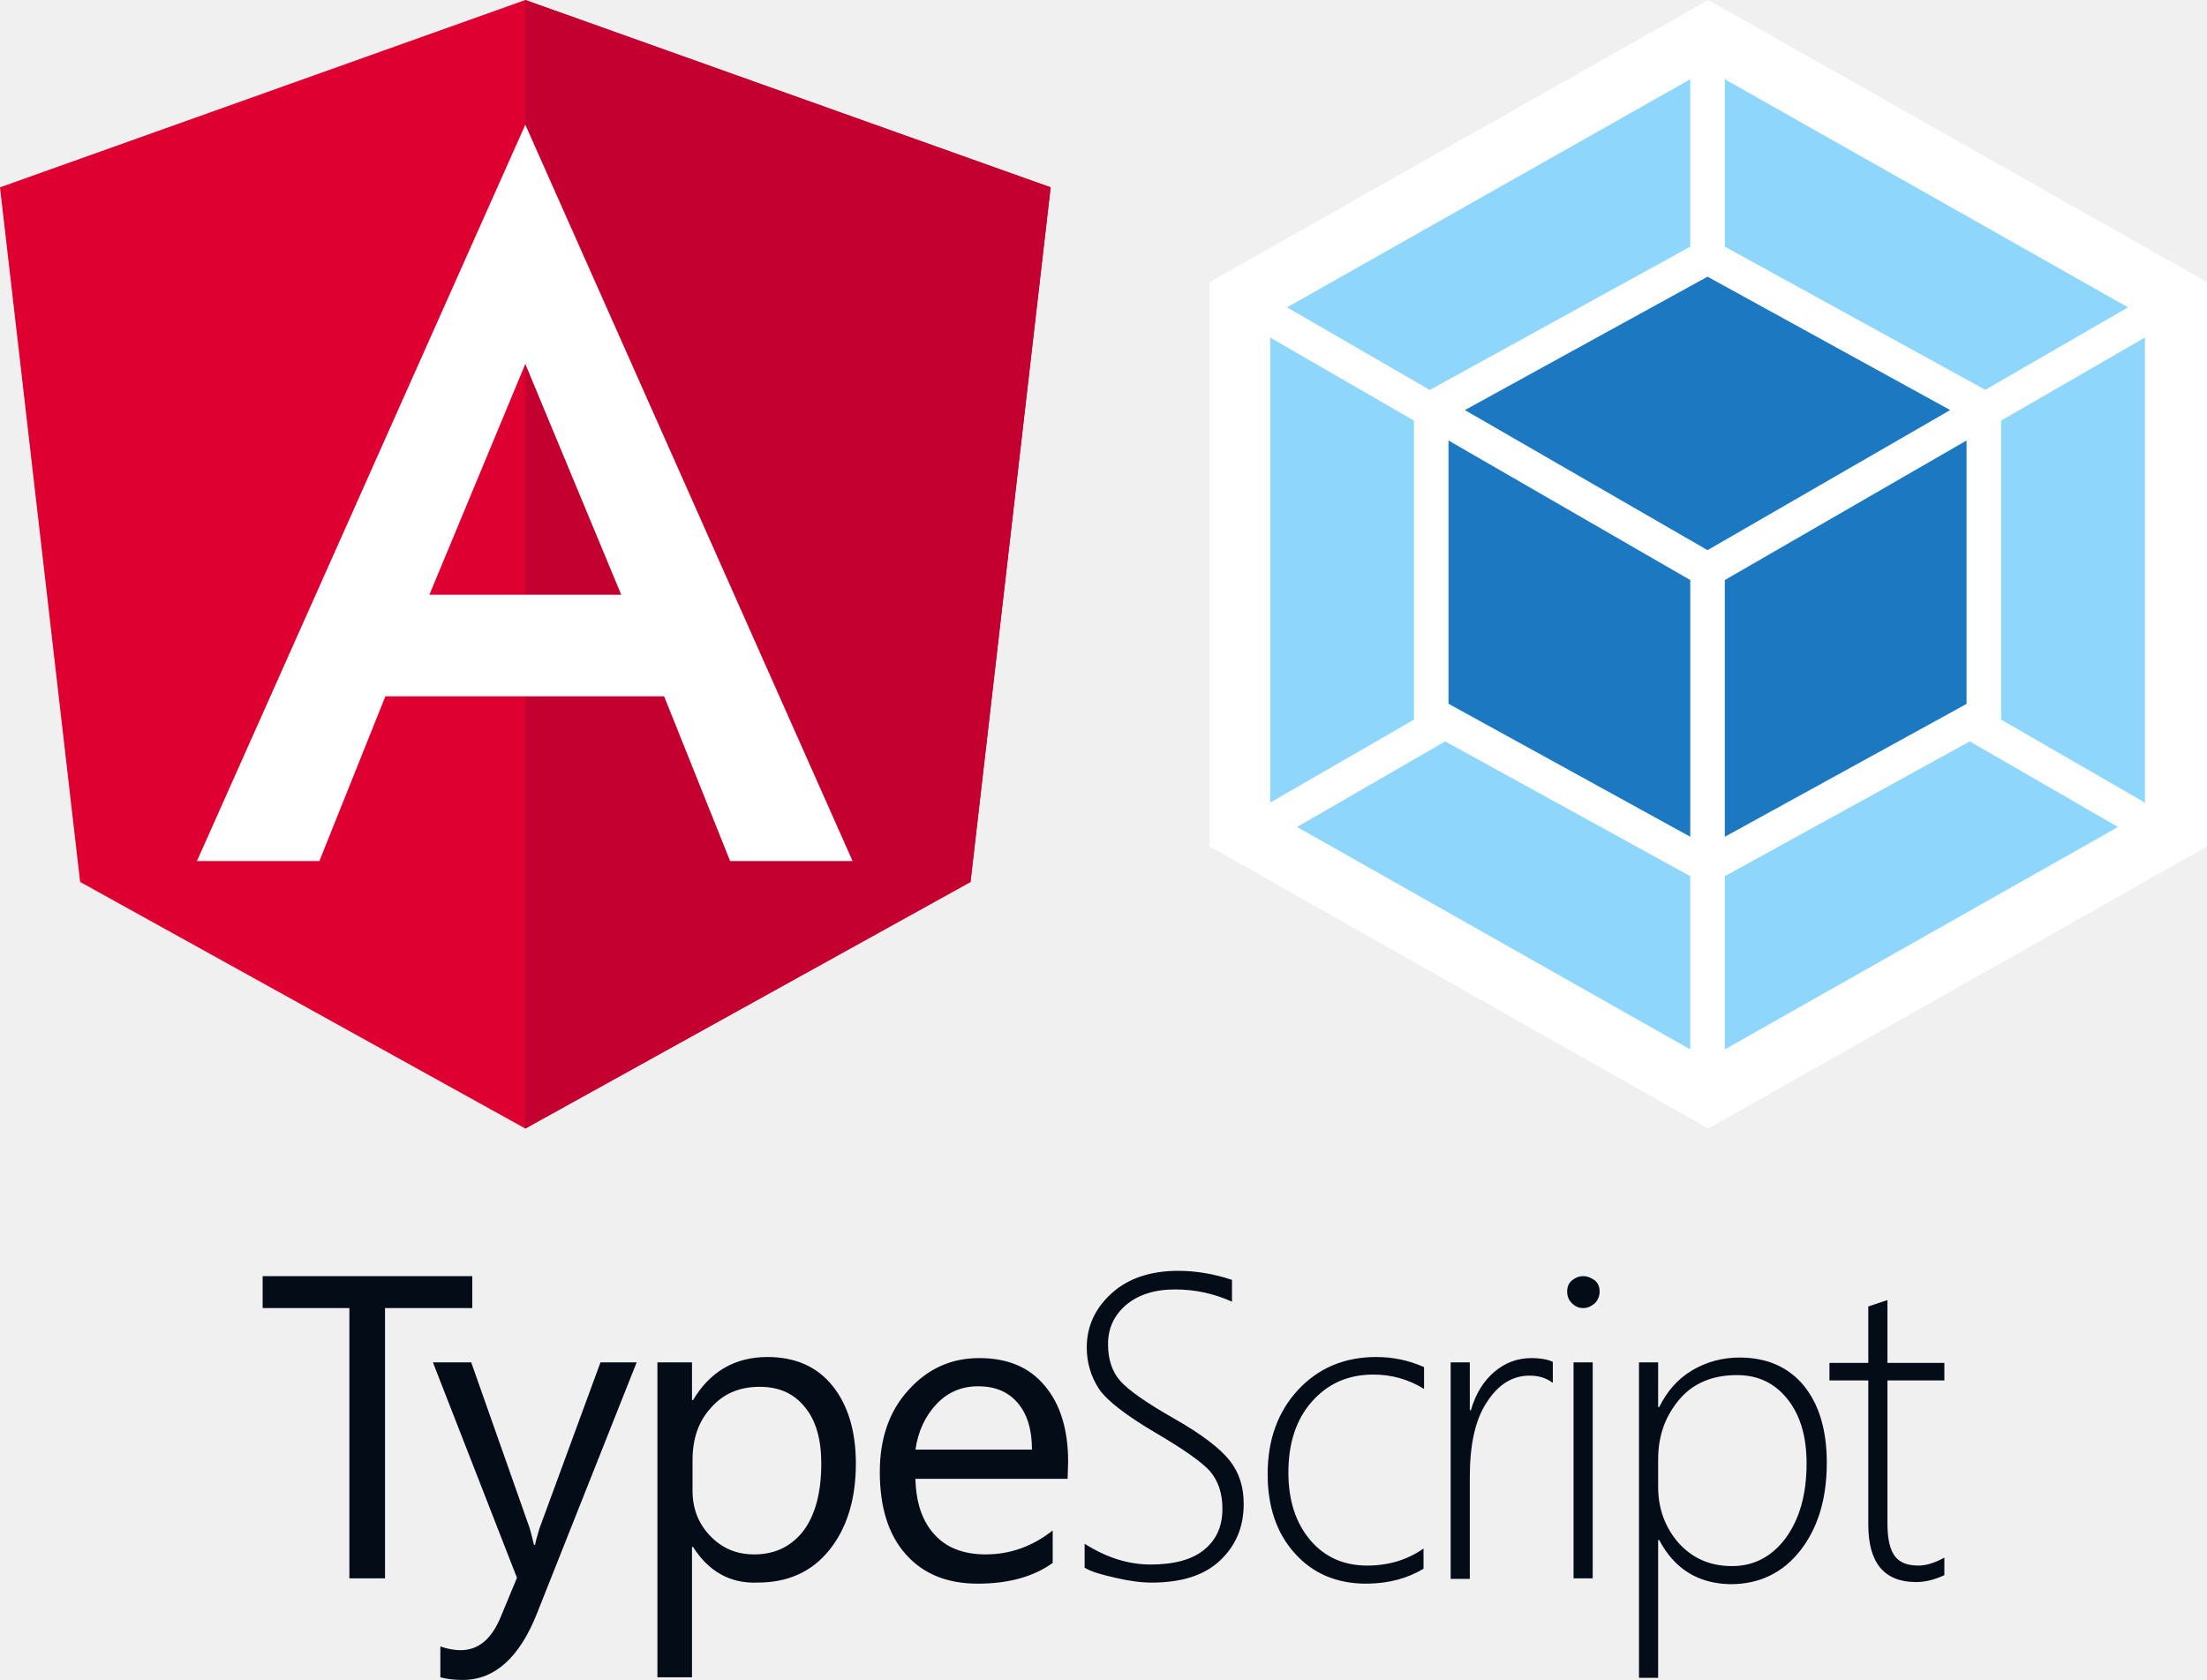
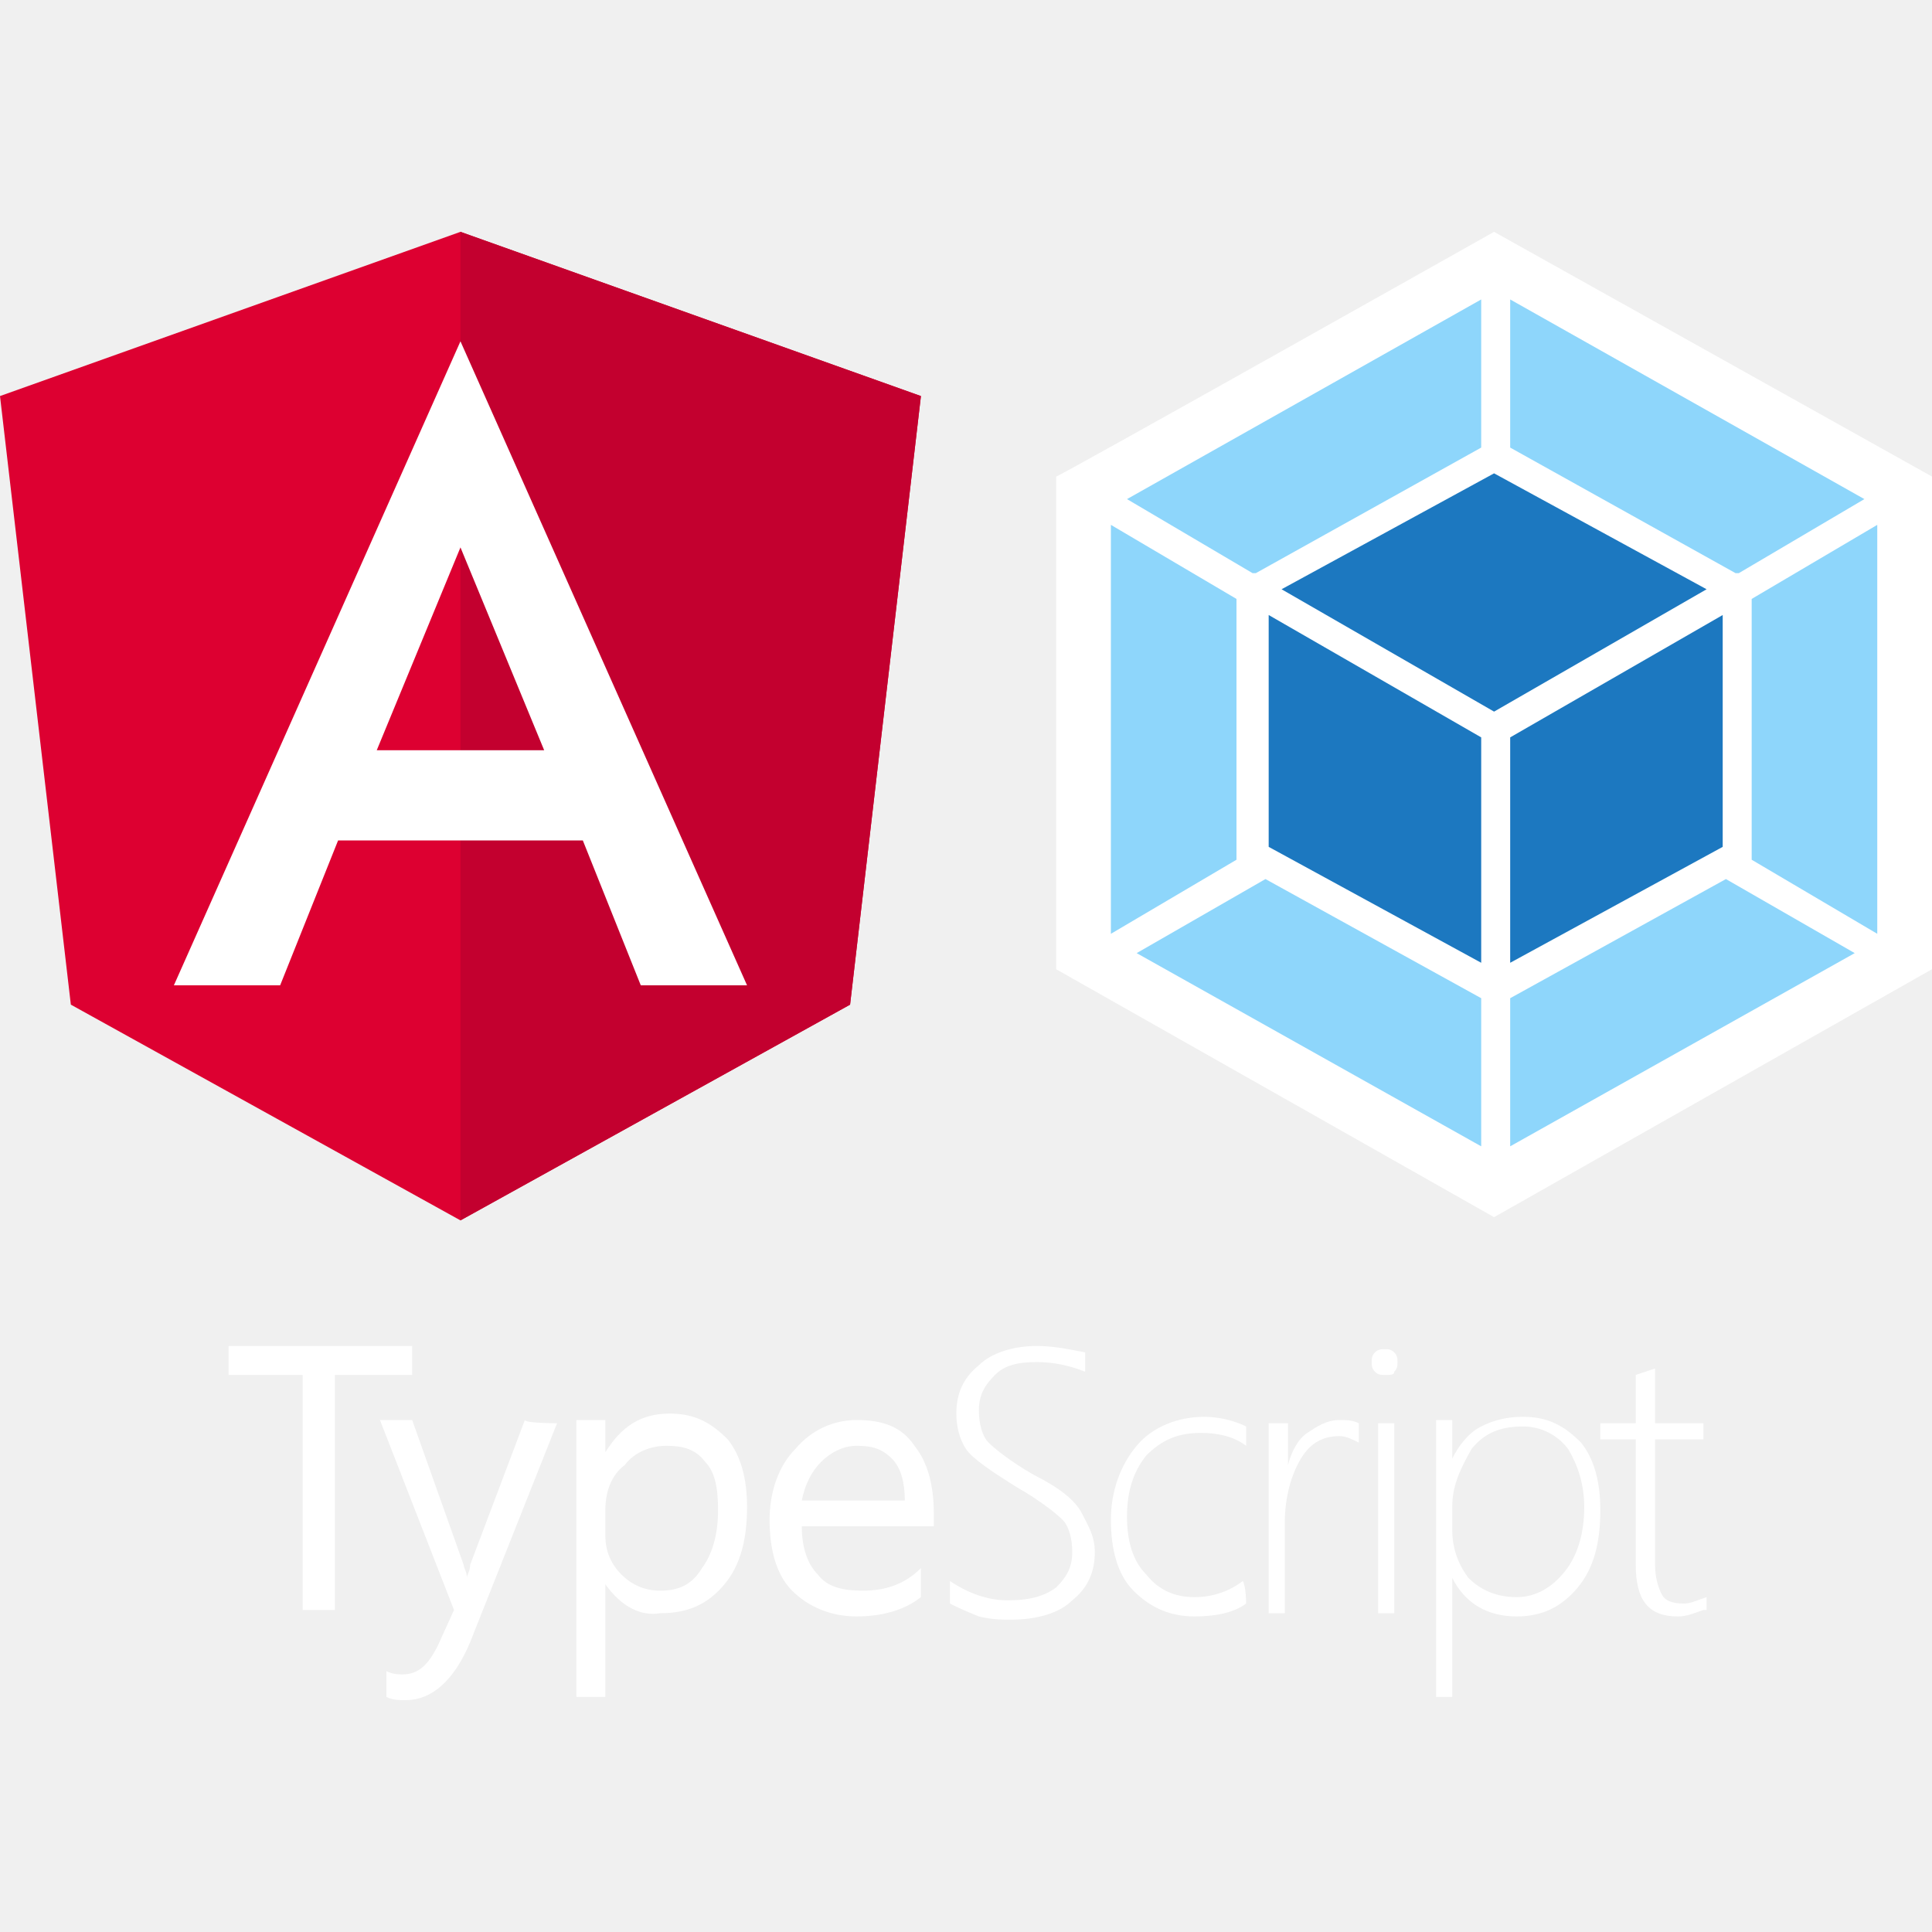
- <svg xmlns="http://www.w3.org/2000/svg" width="100%" height="100%" viewBox="0 0 1051 800" version="1.1" xml:space="preserve" style="fill-rule:evenodd;clip-rule:evenodd;stroke-linejoin:round;stroke-miterlimit:1.414;">
-   <path d="M224.903,622.906l-41.55,0l0,128.703l-16.975,0l0,-128.703l-41.297,0l0,-15.201l99.822,0l0,15.201Z" style="fill:#040d17;fill-rule:nonzero;" />
-   <path d="M303.189,648.748l-47.377,119.329c-8.361,21.282 -20.268,31.923 -35.47,31.923c-4.307,0 -7.854,-0.507 -10.641,-1.267l0,-14.694c3.547,1.266 6.841,1.773 9.628,1.773c8.361,0 14.441,-5.067 18.748,-14.948l8.107,-19.508l-40.029,-102.608l18.241,0l27.869,79.046c0.253,1.014 1.013,3.547 2.027,7.854l0.506,0c0.254,-1.52 1.014,-4.053 2.027,-7.6l29.136,-79.3l17.228,0Zm26.855,87.914l-0.506,0l0,62.071l-16.468,0l0,-149.985l16.468,0l0,17.988l0.506,0c8.108,-13.681 20.015,-20.522 35.47,-20.522c13.174,0 23.562,4.561 30.909,13.682c7.347,9.12 11.148,21.535 11.148,36.989c0,17.228 -4.307,30.909 -12.668,41.297c-8.361,10.387 -19.762,15.454 -34.203,15.454c-12.921,0.507 -23.308,-5.32 -30.656,-16.974l0,0Zm-0.253,-41.297l0,14.441c0,8.614 2.787,15.708 8.361,21.535c5.573,5.827 12.414,8.868 21.028,8.868c9.881,0 17.735,-3.801 23.562,-11.401c5.574,-7.601 8.361,-18.242 8.361,-31.923c0,-11.401 -2.534,-20.522 -7.854,-26.855c-5.321,-6.588 -12.415,-9.628 -21.535,-9.628c-9.628,0 -17.228,3.294 -23.056,9.881c-6.08,6.587 -8.867,14.948 -8.867,25.082l0,0Zm178.614,8.867l-72.459,0c0.254,11.401 3.294,20.269 9.121,26.602c5.827,6.334 13.934,9.375 24.322,9.375c11.654,0 22.295,-3.801 31.922,-11.401l0,15.454c-9.12,6.587 -21.028,9.881 -35.722,9.881c-14.442,0 -25.843,-4.56 -34.203,-13.934c-8.361,-9.375 -12.415,-22.549 -12.415,-39.27c0,-15.961 4.561,-29.136 13.682,-39.017c9.12,-10.134 20.268,-15.201 33.696,-15.201c13.427,0 23.815,4.307 31.162,13.175c7.347,8.614 11.148,20.774 11.148,36.229l-0.254,8.107l0,0Zm-16.974,-13.934c0,-9.628 -2.281,-16.975 -6.841,-22.295c-4.56,-5.321 -10.894,-7.854 -18.748,-7.854c-7.854,0 -14.441,2.787 -19.762,8.361c-5.32,5.573 -8.867,12.921 -10.134,21.788l55.485,0Zm25.082,56.244l0,-11.4c10.387,6.587 20.775,9.88 31.415,9.88c11.148,0 19.762,-2.28 25.589,-7.094c5.827,-4.813 8.614,-11.147 8.614,-19.508c0,-7.347 -2.027,-13.174 -5.827,-17.735c-3.8,-4.307 -12.414,-10.387 -25.335,-17.988c-14.695,-8.614 -23.816,-15.708 -27.616,-21.281c-3.8,-5.828 -5.827,-12.415 -5.827,-19.762c0,-10.134 4.054,-18.748 11.908,-25.842c7.854,-7.094 18.494,-10.641 31.669,-10.641c8.614,0 17.228,1.52 25.589,4.307l0,10.388c-8.361,-3.801 -17.482,-5.827 -27.109,-5.827c-9.881,0 -17.482,2.533 -23.309,7.347c-5.827,5.067 -8.614,11.147 -8.614,18.748c0,7.347 2.027,13.174 5.827,17.481c3.801,4.307 12.415,10.388 25.336,17.735c13.427,7.601 22.295,14.441 26.855,20.268c4.56,5.827 6.587,12.668 6.587,20.522c0,11.148 -3.8,20.015 -11.401,27.109c-7.6,7.094 -18.494,10.387 -32.429,10.387c-5.067,0 -10.641,-0.76 -17.228,-2.28c-6.587,-1.52 -11.401,-2.787 -14.694,-4.814l0,0Zm161.386,0.507c-7.601,4.56 -16.722,7.094 -27.362,7.094c-13.935,0 -25.336,-4.814 -33.95,-14.441c-8.614,-9.628 -12.921,-22.042 -12.921,-37.75c0,-16.214 4.814,-29.642 14.441,-40.03c9.628,-10.387 22.042,-15.708 37.243,-15.708c7.854,0 15.455,1.521 22.802,4.814l0,10.388c-7.347,-4.561 -15.454,-6.841 -24.068,-6.841c-12.161,0 -21.789,4.307 -29.389,12.921c-7.601,8.614 -11.148,20.015 -11.148,33.696c0,13.428 3.547,24.069 10.387,32.176c6.841,8.107 15.962,12.161 27.109,12.161c10.388,0 19.255,-2.787 26.856,-8.107l0,9.627Zm61.311,-88.674c-3.04,-2.28 -6.587,-3.293 -10.894,-3.293c-8.107,0 -14.948,4.307 -20.268,12.667c-5.574,8.361 -8.107,20.269 -8.107,35.723l0,48.391l-9.121,0l0,-103.115l9.121,0l0,22.802l0.506,0c2.28,-7.854 6.081,-13.935 11.148,-18.242c5.067,-4.307 10.894,-6.587 17.735,-6.587c3.8,0 7.347,0.507 10.134,1.774l0,9.88l-0.254,0l0,0Zm14.695,-35.469c-2.027,0 -3.8,-0.76 -5.321,-2.28c-1.52,-1.52 -2.28,-3.294 -2.28,-5.574c0,-2.28 0.76,-4.054 2.28,-5.32c1.521,-1.267 3.294,-2.027 5.321,-2.027c2.027,0 3.8,0.76 5.574,2.027c1.52,1.266 2.28,3.04 2.28,5.32c0,2.027 -0.76,4.054 -2.28,5.574c-1.774,1.52 -3.547,2.28 -5.574,2.28Zm-4.561,128.703l0,-102.861l9.121,0l0,102.861l-9.121,0Zm40.79,-18.241l-0.506,0l0,65.619l-9.121,0l0,-150.239l9.121,0l0,21.282l0.506,0c3.801,-7.601 8.868,-13.428 15.708,-17.482c6.841,-4.053 14.441,-6.08 22.549,-6.08c13.174,0 23.308,4.56 30.656,13.428c7.347,9.12 10.894,21.281 10.894,36.736c0,17.228 -4.307,31.162 -12.668,41.803c-8.361,10.641 -19.508,15.961 -33.189,15.961c-15.201,-0.253 -26.602,-7.094 -33.95,-21.028Zm-0.506,-38.256l0,12.921c0,10.387 3.293,19.255 9.627,26.602c6.587,7.347 14.948,11.147 25.589,11.147c10.387,0 19.001,-4.56 25.589,-13.427c6.587,-9.121 9.88,-20.775 9.88,-35.47c0,-12.921 -3.04,-23.055 -9.12,-30.656c-6.081,-7.6 -13.935,-11.401 -24.069,-11.401c-11.908,0 -21.282,4.054 -27.869,12.161c-6.587,8.108 -9.627,17.228 -9.627,28.123Zm136.304,54.977c-4.814,2.281 -9.374,3.294 -13.428,3.294c-15.201,0 -22.802,-9.121 -22.802,-27.362l0,-68.659l-18.494,0l0,-8.361l18.494,0l0,-26.855l4.561,-1.52l4.56,-1.52l0,29.895l27.109,0l0,8.361l-27.109,0l0,67.899c0,7.094 1.013,12.161 3.294,15.454c2.28,3.294 6.08,4.814 11.401,4.814c3.8,0 7.854,-1.267 12.414,-3.8l0,8.36Z" style="fill:#040d17;fill-rule:nonzero;" />
-   <path d="M813.516,0l237.497,134.336l0,268.734l-237.497,134.337l-237.497,-134.337l0,-268.734l237.497,-134.336Z" style="fill:#fff;fill-rule:nonzero;" />
-   <path d="M1008.61,393.804l-187.236,105.922l0,-82.479l116.662,-64.192l70.574,40.749Zm12.827,-11.599l0,-221.48l-68.488,39.583l0,142.375l68.488,39.522Zm-403.746,11.599l187.236,105.922l0,-82.479l-116.723,-64.192l-70.513,40.749Zm-12.826,-11.599l0,-221.48l68.488,39.583l0,142.375l-68.488,39.522Zm8.039,-235.84l192.023,-108.623l0,79.718l-123.044,67.69l-0.982,0.552l-67.997,-39.337l0,0Zm400.493,0l-192.023,-108.623l0,79.718l123.045,67.628l0.982,0.553l67.996,-39.276Z" style="fill:#8ed6fb;fill-rule:nonzero;" />
-   <path d="M804.924,398.468l-115.128,-63.333l0,-125.376l115.128,66.462l0,122.247Zm16.447,0l115.128,-63.272l0,-125.437l-115.128,66.462l0,122.247Zm-123.781,-203.192l115.558,-63.517l115.557,63.517l-115.557,66.707l-115.558,-66.707l0,0Z" style="fill:#1c78c0;fill-rule:nonzero;" />
-   <path d="M250.163,0l-250.163,89.21l38.156,330.773l212.007,117.424l212.007,-117.424l38.156,-330.773l-250.163,-89.21Z" style="fill:#dd0031;fill-rule:nonzero;" />
-   <path d="M250.163,0l0,59.652l0,-0.269l0,478.024l212.007,-117.424l38.156,-330.773l-250.163,-89.21Z" style="fill:#c3002f;fill-rule:nonzero;" />
-   <path d="M250.163,59.383l-156.386,350.658l58.309,0l31.438,-78.461l132.74,0l31.438,78.461l58.309,0l-155.848,-350.658Zm45.679,223.83l-91.359,0l45.68,-109.899l45.679,109.899Z" style="fill:#fff;fill-rule:nonzero;" />
+ <svg xmlns="http://www.w3.org/2000/svg" version="1.1" id="Layer_1" x="0px" y="0px" viewBox="0 0 60 60" style="enable-background:new 0 0 60 60;" xml:space="preserve">
+   <style type="text/css">
+ 	.st0{fill:#FFFFFF;}
+ 	.st1{fill:#8ED6FB;}
+ 	.st2{fill:#1C78C0;}
+ 	.st3{fill:#DD0031;}
+ 	.st4{fill:#C3002F;}
+ </style>
+   <path class="st0" d="M12.8,42.7h-2.4v7.3h-1v-7.3H7.1v-0.9h5.7C12.8,41.9,12.8,42.7,12.8,42.7z" />
+   <path class="st0" d="M17.3,44.2L14.6,51c-0.5,1.2-1.2,1.8-2,1.8c-0.2,0-0.4,0-0.6-0.1v-0.8c0.2,0.1,0.4,0.1,0.5,0.1  c0.5,0,0.8-0.3,1.1-0.9l0.5-1.1l-2.3-5.9h1l1.6,4.5c0,0.1,0.1,0.2,0.1,0.4h0c0-0.1,0.1-0.2,0.1-0.4l1.7-4.5  C16.3,44.2,17.3,44.2,17.3,44.2z M18.8,49.2L18.8,49.2l0,3.5h-0.9v-8.6h0.9v1h0c0.5-0.8,1.1-1.2,2-1.2c0.8,0,1.3,0.3,1.8,0.8  c0.4,0.5,0.6,1.2,0.6,2.1c0,1-0.2,1.8-0.7,2.4c-0.5,0.6-1.1,0.9-2,0.9C19.9,50.2,19.3,49.9,18.8,49.2L18.8,49.2z M18.8,46.9v0.8  c0,0.5,0.2,0.9,0.5,1.2c0.3,0.3,0.7,0.5,1.2,0.5c0.6,0,1-0.2,1.3-0.7c0.3-0.4,0.5-1,0.5-1.8c0-0.7-0.1-1.2-0.4-1.5  c-0.3-0.4-0.7-0.5-1.2-0.5c-0.5,0-1,0.2-1.3,0.6C19,45.8,18.8,46.3,18.8,46.9C18.8,46.9,18.8,46.9,18.8,46.9z M29,47.4h-4.1  c0,0.7,0.2,1.2,0.5,1.5c0.3,0.4,0.8,0.5,1.4,0.5c0.7,0,1.3-0.2,1.8-0.7v0.9c-0.5,0.4-1.2,0.6-2,0.6c-0.8,0-1.5-0.3-2-0.8  c-0.5-0.5-0.7-1.3-0.7-2.2c0-0.9,0.3-1.7,0.8-2.2c0.5-0.6,1.2-0.9,1.9-0.9c0.8,0,1.4,0.2,1.8,0.8c0.4,0.5,0.6,1.2,0.6,2.1L29,47.4  C29,47.4,29,47.4,29,47.4z M28.1,46.6c0-0.5-0.1-1-0.4-1.3c-0.3-0.3-0.6-0.4-1.1-0.4c-0.4,0-0.8,0.2-1.1,0.5  c-0.3,0.3-0.5,0.7-0.6,1.2C24.9,46.6,28.1,46.6,28.1,46.6z M29.5,49.8v-0.7c0.6,0.4,1.2,0.6,1.8,0.6c0.6,0,1.1-0.1,1.5-0.4  c0.3-0.3,0.5-0.6,0.5-1.1c0-0.4-0.1-0.8-0.3-1c-0.2-0.2-0.7-0.6-1.4-1c-0.8-0.5-1.4-0.9-1.6-1.2c-0.2-0.3-0.3-0.7-0.3-1.1  c0-0.6,0.2-1.1,0.7-1.5c0.4-0.4,1.1-0.6,1.8-0.6c0.5,0,1,0.1,1.5,0.2v0.6c-0.5-0.2-1-0.3-1.5-0.3c-0.6,0-1,0.1-1.3,0.4  c-0.3,0.3-0.5,0.6-0.5,1.1c0,0.4,0.1,0.8,0.3,1c0.2,0.2,0.7,0.6,1.4,1c0.8,0.4,1.3,0.8,1.5,1.2s0.4,0.7,0.4,1.2  c0,0.6-0.2,1.1-0.7,1.5c-0.4,0.4-1.1,0.6-1.9,0.6c-0.3,0-0.6,0-1-0.1C29.9,50,29.7,49.9,29.5,49.8L29.5,49.8L29.5,49.8z M38.7,49.8  c-0.4,0.3-1,0.4-1.6,0.4c-0.8,0-1.4-0.3-1.9-0.8c-0.5-0.5-0.7-1.3-0.7-2.2c0-0.9,0.3-1.7,0.8-2.3c0.5-0.6,1.3-0.9,2.1-0.9  c0.4,0,0.9,0.1,1.3,0.3v0.6c-0.4-0.3-0.9-0.4-1.4-0.4c-0.7,0-1.2,0.2-1.7,0.7c-0.4,0.5-0.6,1.1-0.6,1.9c0,0.8,0.2,1.4,0.6,1.8  c0.4,0.5,0.9,0.7,1.5,0.7c0.6,0,1.1-0.2,1.5-0.5C38.7,49.3,38.7,49.8,38.7,49.8z M42.2,44.8c-0.2-0.1-0.4-0.2-0.6-0.2  c-0.5,0-0.9,0.2-1.2,0.7c-0.3,0.5-0.5,1.2-0.5,2v2.8h-0.5v-5.9H40v1.3h0c0.1-0.4,0.3-0.8,0.6-1s0.6-0.4,1-0.4c0.2,0,0.4,0,0.6,0.1  L42.2,44.8L42.2,44.8C42.2,44.8,42.2,44.8,42.2,44.8z M43,42.7c-0.1,0-0.2,0-0.3-0.1c-0.1-0.1-0.1-0.2-0.1-0.3s0-0.2,0.1-0.3  c0.1-0.1,0.2-0.1,0.3-0.1c0.1,0,0.2,0,0.3,0.1c0.1,0.1,0.1,0.2,0.1,0.3c0,0.1,0,0.2-0.1,0.3C43.3,42.7,43.2,42.7,43,42.7z   M42.8,50.1v-5.9h0.5v5.9H42.8z M45.1,49L45.1,49l0,3.7h-0.5v-8.6h0.5v1.2h0c0.2-0.4,0.5-0.8,0.9-1c0.4-0.2,0.8-0.3,1.3-0.3  c0.8,0,1.3,0.3,1.8,0.8c0.4,0.5,0.6,1.2,0.6,2.1c0,1-0.2,1.8-0.7,2.4s-1.1,0.9-1.9,0.9C46.2,50.2,45.5,49.8,45.1,49z M45.1,46.8v0.7  c0,0.6,0.2,1.1,0.5,1.5c0.4,0.4,0.9,0.6,1.5,0.6c0.6,0,1.1-0.3,1.5-0.8c0.4-0.5,0.6-1.2,0.6-2c0-0.7-0.2-1.3-0.5-1.8  c-0.3-0.4-0.8-0.7-1.4-0.7c-0.7,0-1.2,0.2-1.6,0.7C45.3,45.7,45.1,46.2,45.1,46.8z M52.9,50c-0.3,0.1-0.5,0.2-0.8,0.2  c-0.9,0-1.3-0.5-1.3-1.6v-3.9h-1.1v-0.5h1.1v-1.5l0.3-0.1l0.3-0.1v1.7h1.5v0.5h-1.5v3.9c0,0.4,0.1,0.7,0.2,0.9  c0.1,0.2,0.3,0.3,0.7,0.3c0.2,0,0.4-0.1,0.7-0.2V50z" />
+   <path class="st0" d="M46.4,7.2L60,14.8v15.3l-13.6,7.7l-13.6-7.7V14.8C32.9,14.8,46.4,7.2,46.4,7.2z" />
+   <path class="st1" d="M57.6,29.6l-10.7,6V31l6.7-3.7L57.6,29.6z M58.3,29V16.3l-3.9,2.3v8.1L58.3,29z M35.3,29.6l10.7,6V31l-6.7-3.7  C39.3,27.3,35.3,29.6,35.3,29.6z M34.5,29V16.3l3.9,2.3v8.1L34.5,29z M35,15.5l11-6.2v4.6l-7,3.9l-0.1,0L35,15.5L35,15.5z   M57.9,15.5l-11-6.2v4.6l7,3.9l0.1,0C54,17.8,57.9,15.5,57.9,15.5z" />
+   <path class="st2" d="M46,29.9l-6.6-3.6v-7.2l6.6,3.8V29.9z M46.9,29.9l6.6-3.6v-7.2l-6.6,3.8V29.9z M39.8,18.3l6.6-3.6l6.6,3.6  l-6.6,3.8L39.8,18.3C39.8,18.3,39.8,18.3,39.8,18.3z" />
+   <path class="st3" d="M14.3,7.2L0,12.3l2.2,18.9l12.1,6.7l12.1-6.7l2.2-18.9C28.6,12.3,14.3,7.2,14.3,7.2z" />
+   <path class="st4" d="M14.3,7.2v3.4v0v27.3l12.1-6.7l2.2-18.9C28.6,12.3,14.3,7.2,14.3,7.2z" />
+   <path class="st0" d="M14.3,10.6l-8.9,20h3.3l1.8-4.5h7.6l1.8,4.5h3.3C23.2,30.6,14.3,10.6,14.3,10.6z M16.9,23.3h-5.2l2.6-6.3  L16.9,23.3z" />
</svg>
